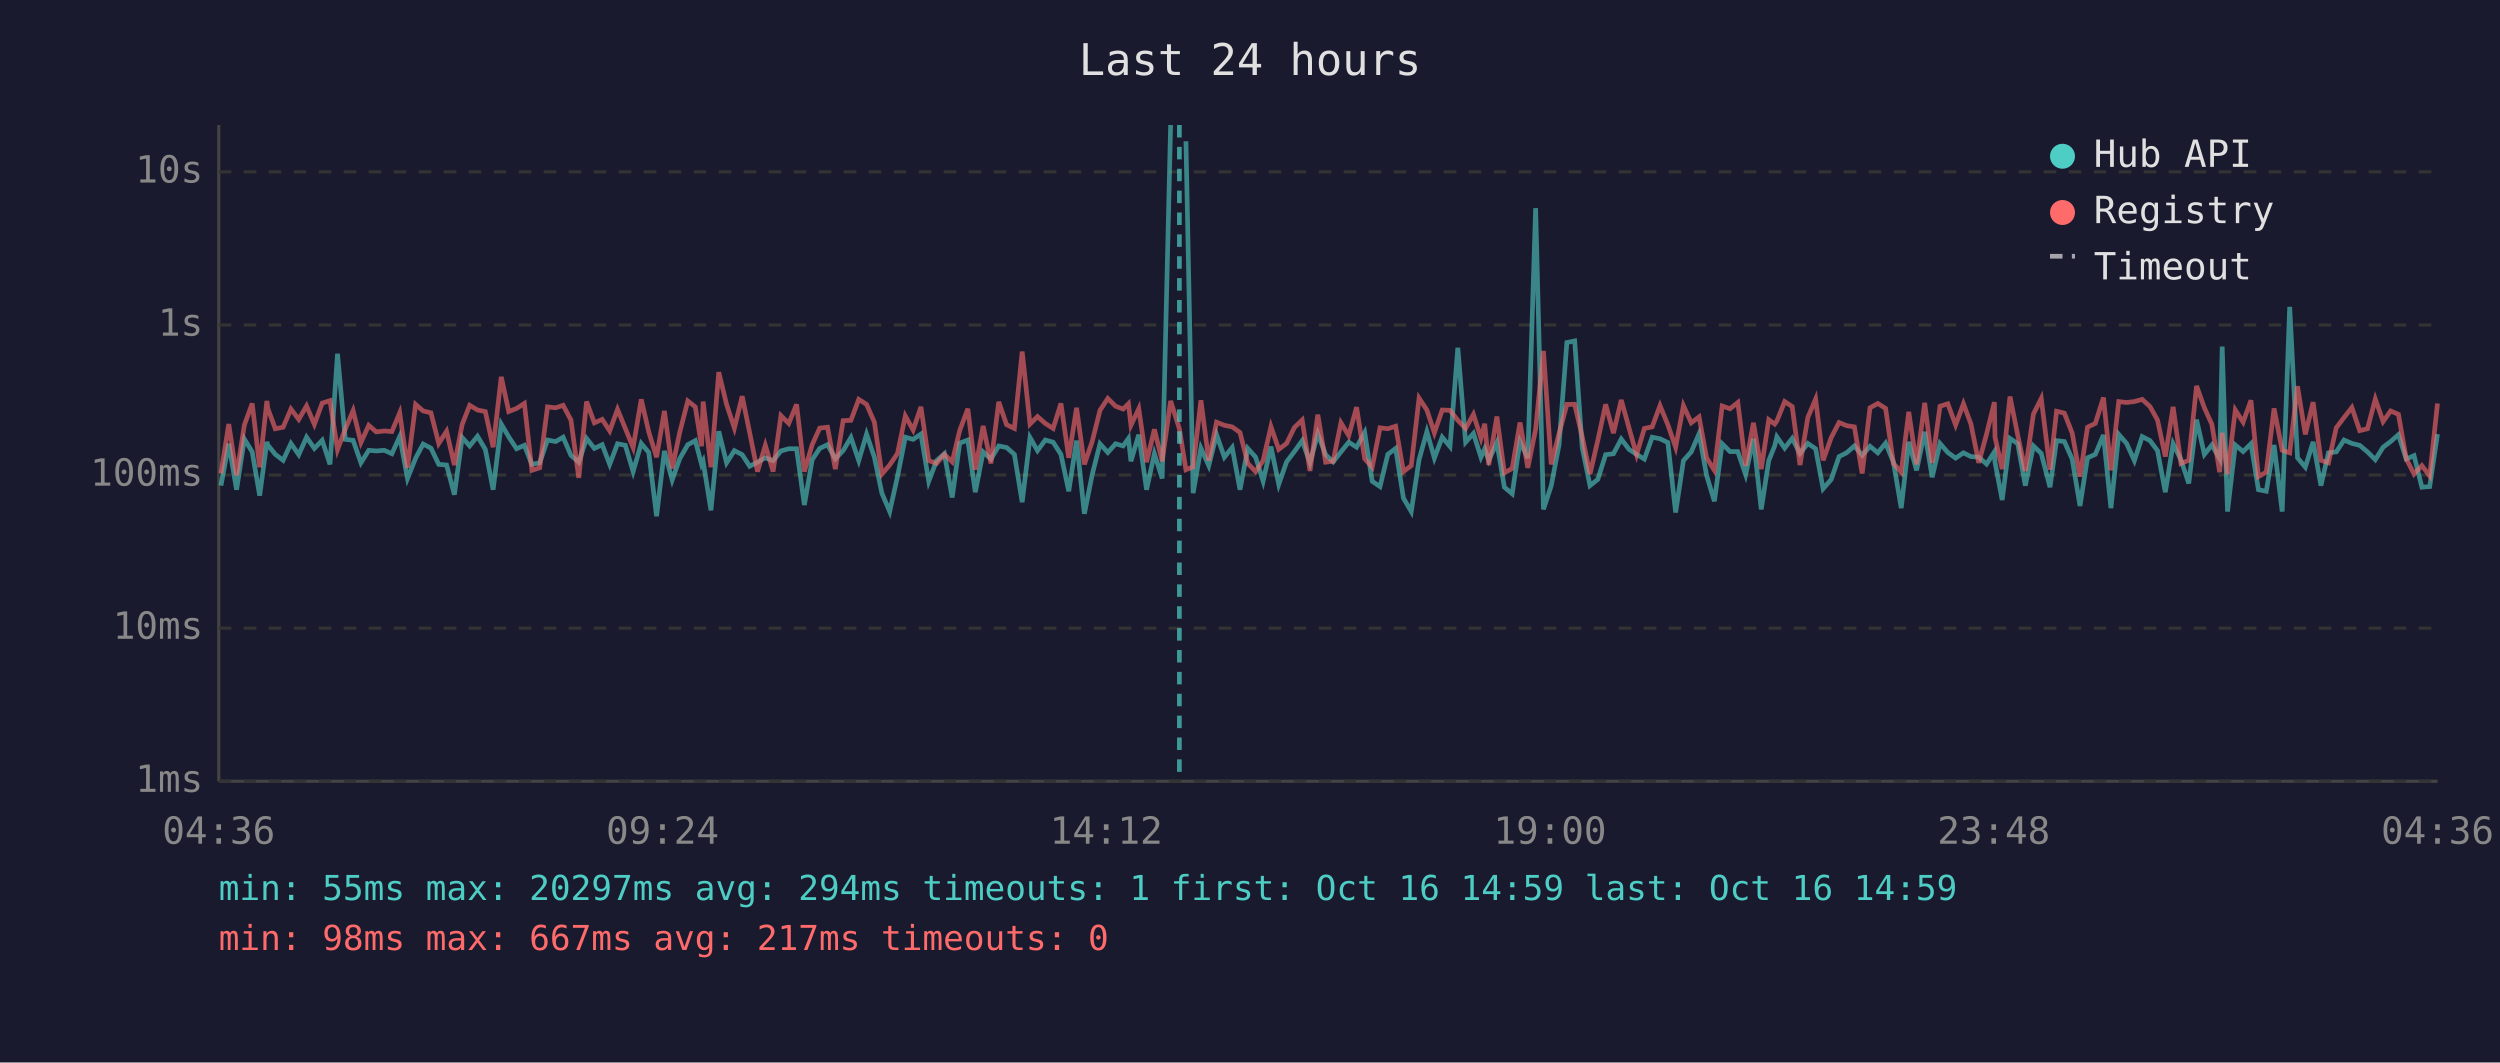
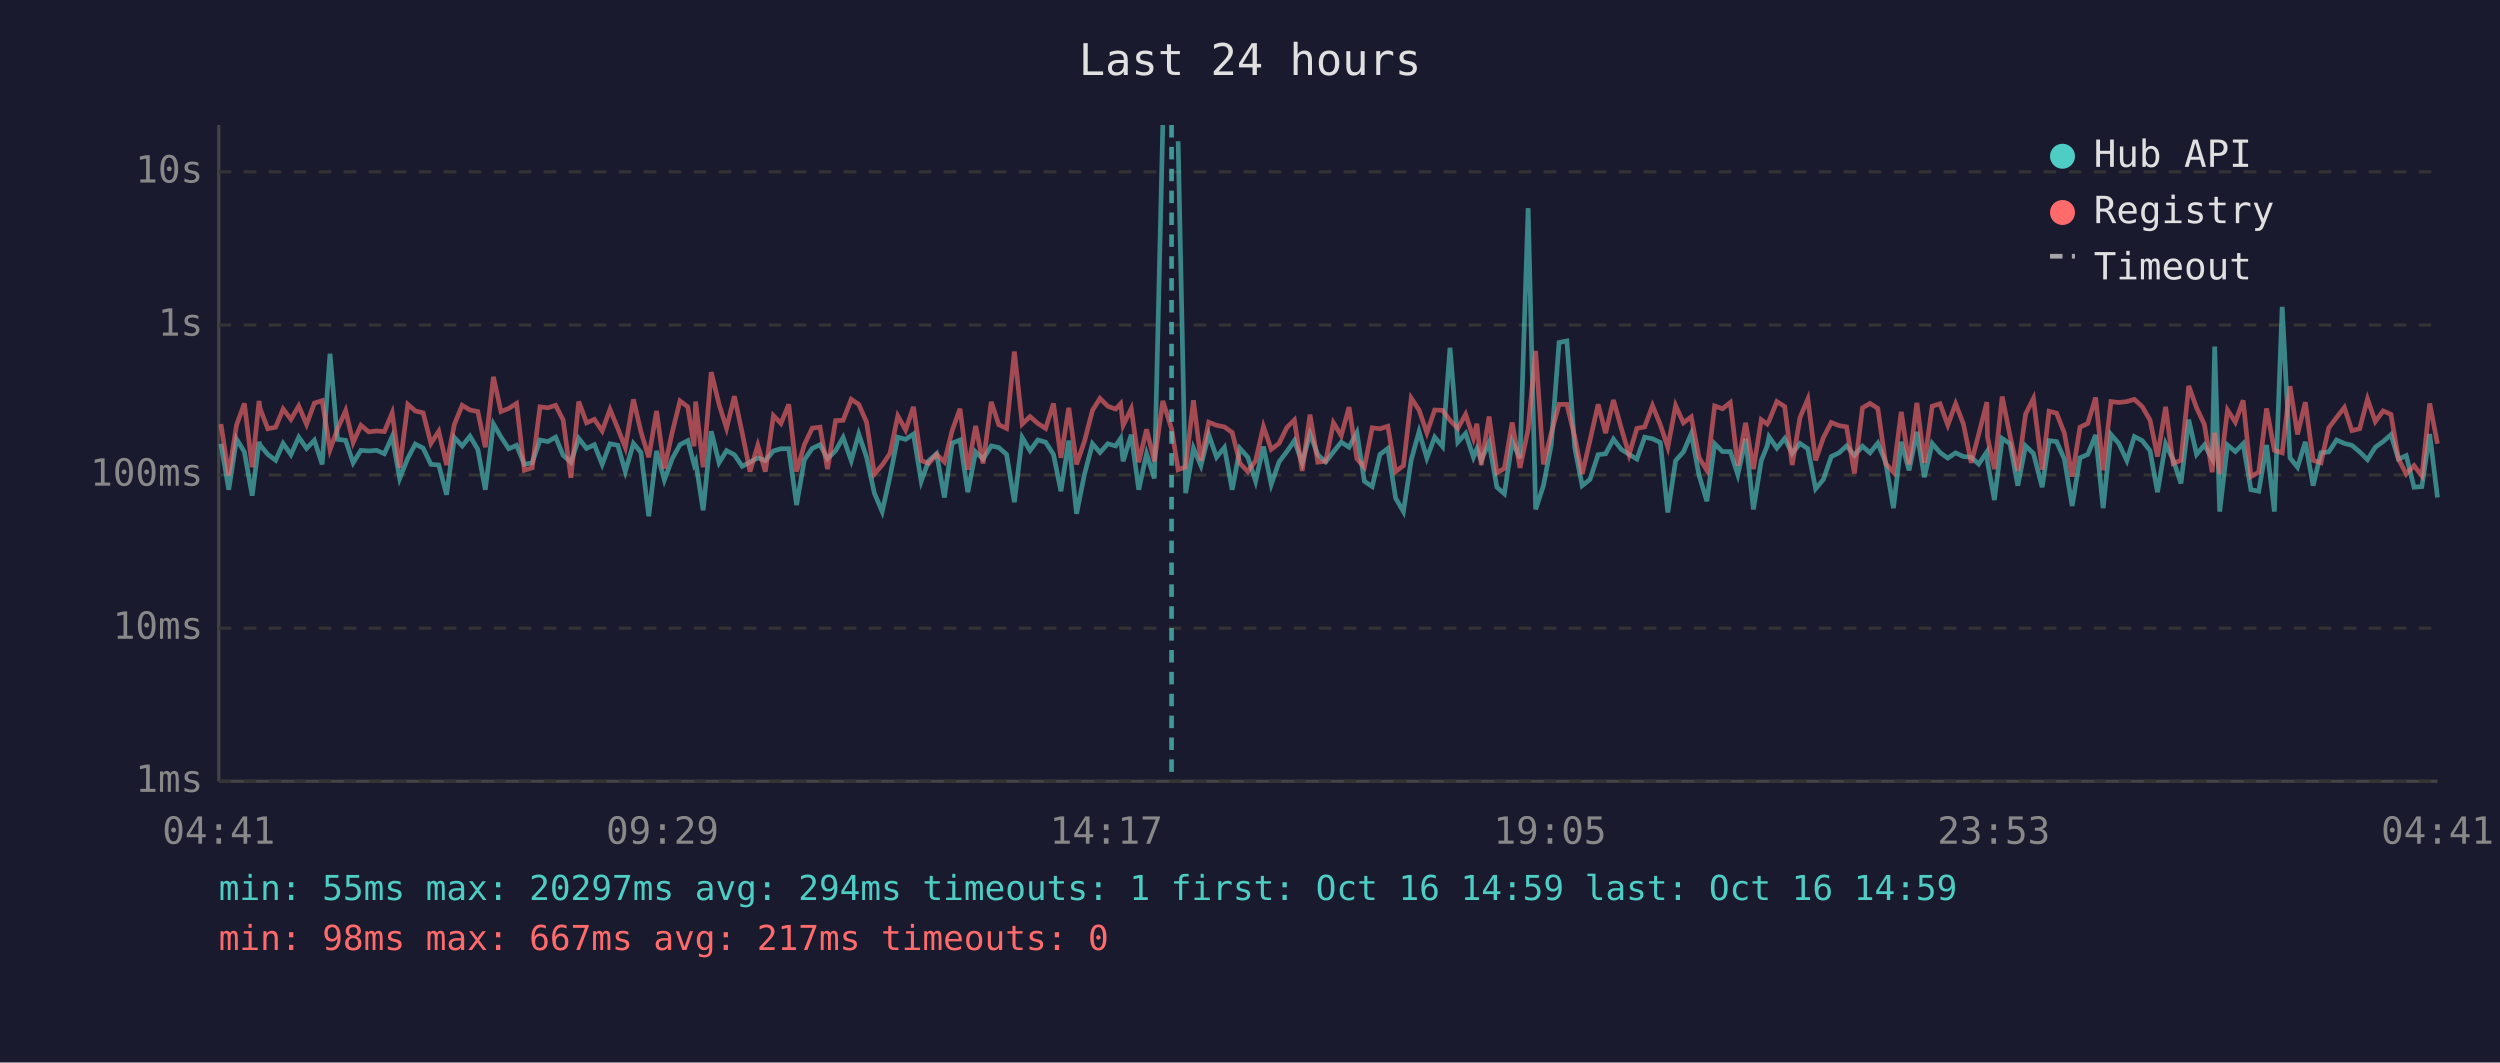
<svg xmlns="http://www.w3.org/2000/svg" viewBox="0 0 800 340" font-family="monospace" font-size="12">
  <rect width="800" height="340" fill="#1a1a2e" />
  <text x="400" y="24" fill="#e0e0e0" font-size="14" text-anchor="middle">Last 24 hours</text>
  <line x1="70" y1="40" x2="70" y2="250" stroke="#444" stroke-width="1" />
  <line x1="70" y1="250" x2="780" y2="250" stroke="#444" stroke-width="1" />
  <line x1="70" y1="250" x2="780" y2="250" stroke="#333" stroke-width="1" stroke-dasharray="4" />
  <text x="65" y="250" fill="#888" text-anchor="end" dominant-baseline="middle">1ms</text>
  <line x1="70" y1="201" x2="780" y2="201" stroke="#333" stroke-width="1" stroke-dasharray="4" />
  <text x="65" y="201" fill="#888" text-anchor="end" dominant-baseline="middle">10ms</text>
  <line x1="70" y1="152" x2="780" y2="152" stroke="#333" stroke-width="1" stroke-dasharray="4" />
  <text x="65" y="152" fill="#888" text-anchor="end" dominant-baseline="middle">100ms</text>
  <line x1="70" y1="104" x2="780" y2="104" stroke="#333" stroke-width="1" stroke-dasharray="4" />
  <text x="65" y="104" fill="#888" text-anchor="end" dominant-baseline="middle">1s</text>
  <line x1="70" y1="55" x2="780" y2="55" stroke="#333" stroke-width="1" stroke-dasharray="4" />
  <text x="65" y="55" fill="#888" text-anchor="end" dominant-baseline="middle">10s</text>
-   <text x="70" y="270" fill="#888" text-anchor="middle">04:36</text>
-   <text x="212" y="270" fill="#888" text-anchor="middle">09:24</text>
-   <text x="354" y="270" fill="#888" text-anchor="middle">14:12</text>
-   <text x="496" y="270" fill="#888" text-anchor="middle">19:00</text>
-   <text x="638" y="270" fill="#888" text-anchor="middle">23:48</text>
-   <text x="780" y="270" fill="#888" text-anchor="middle">04:36</text>
-   <polyline points="70.7,155.4 73.2,142.0 75.7,156.7 78.2,140.5 80.7,144.6 83.1,158.6 85.4,141.4 85.7,142.4 88.1,145.4 90.6,147.3 93.1,141.9 95.6,145.5 98.1,139.9 100.6,143.5 103.1,140.9 105.6,148.6 108.0,113.2 110.5,140.6 113.0,140.9 115.5,148.1 118.0,144.1 120.4,144.3 123.0,144.1 125.4,145.2 127.9,139.7 130.4,153.1 133.0,146.6 135.4,142.1 137.9,143.4 140.4,148.6 142.9,148.8 145.4,158.3 147.9,140.0 150.3,142.7 152.8,139.6 155.3,143.8 157.8,156.7 160.4,135.7 162.8,139.8 165.3,143.6 167.8,142.5 170.2,148.6 172.7,148.1 175.2,140.8 177.8,141.3 180.2,139.9 182.7,145.7 185.2,147.9 187.7,140.3 190.2,143.5 192.7,142.3 195.1,148.6 197.6,142.0 200.1,142.5 202.6,150.9 205.2,141.9 207.6,144.8 210.1,165.2 212.6,144.3 215.1,153.6 217.5,146.8 220.1,142.3 222.5,141.0 224.5,148.6 225.0,147.6 227.5,163.3 230.0,138.0 232.5,148.1 235.0,144.2 237.5,145.5 239.9,149.2 242.4,147.9 244.9,146.5 247.4,147.4 249.9,144.3 252.4,143.6 254.9,143.6 257.4,161.6 259.9,147.1 262.3,143.5 264.8,142.3 267.3,146.8 269.8,144.2 272.3,140.0 274.8,147.4 277.3,138.9 279.8,146.3 282.2,157.8 284.7,163.7 287.2,152.5 289.7,139.9 292.2,140.6 294.7,138.9 297.2,154.0 299.7,147.4 302.2,145.2 304.7,159.2 307.1,141.8 309.7,140.8 312.1,157.5 314.6,144.6 317.1,146.9 319.6,142.7 322.1,143.2 324.6,145.4 327.1,160.7 329.6,140.0 332.0,144.2 334.5,140.8 337.0,141.5 339.5,145.4 342.0,157.2 344.5,141.0 347.0,164.4 349.5,151.9 352.0,142.0 354.5,144.8 357.0,142.0 359.4,142.7 361.1,140.3 361.9,147.6 364.4,139.1 366.9,156.7 369.4,145.2 371.9,153.1 374.6,40.0" fill="none" stroke="#4ecdc4" stroke-width="1.5" opacity="0.6" />
-   <polyline points="379.5,45.2 381.8,157.8 384.3,143.4 386.8,149.0 389.3,139.1 391.8,146.3 394.3,143.2 396.8,156.7 399.3,143.5 401.8,146.3 404.2,154.0 406.7,142.9 409.2,155.0 411.7,147.8 414.2,144.5 416.7,141.0 419.2,148.1 421.7,138.8 424.2,145.5 426.6,147.8 429.1,144.6 431.6,141.5 434.1,143.1 436.7,138.4 439.1,154.0 441.6,155.7 444.1,145.4 446.6,143.5 449.1,159.4 451.6,163.7 454.1,147.1 456.6,138.1 459.0,146.6 461.5,139.9 464.0,142.9 466.5,111.3 469.0,141.5 471.5,138.7 473.9,146.3 475.1,143.6 476.4,147.3 479.0,141.6 481.4,155.9 483.9,158.0 486.4,141.3 488.9,146.6 491.4,66.6 493.9,163.0 496.4,155.4 498.9,142.3 501.4,109.6 503.9,109.1 506.3,143.2 508.8,155.4 511.3,153.4 513.8,145.5 516.3,145.2 518.8,140.5 521.3,143.8 523.7,145.4 526.2,146.9 528.7,139.9 531.2,140.4 533.7,141.6 536.2,164.0 538.7,147.4 541.2,144.6 543.7,138.8 546.1,152.1 548.6,160.4 551.1,142.0 553.6,144.5 556.1,144.5 558.6,151.9 561.1,140.4 563.6,163.0 566.0,147.4 567.9,142.7 568.6,139.8 571.1,143.4 573.5,140.3 576.0,145.1 578.5,141.9 581.0,143.6 583.4,156.4 586.0,153.4 588.5,146.1 590.9,144.9 593.4,142.7 595.9,145.7 598.4,142.8 600.9,144.9 603.4,141.8 605.9,147.9 608.4,162.6 610.8,141.4 613.3,150.5 615.9,138.2 618.3,152.7 620.8,141.9 623.3,144.8 625.8,146.6 628.3,144.9 630.7,146.1 633.2,146.3 635.7,148.5 638.2,144.6 638.4,147.9 640.7,160.0 643.2,140.3 645.7,142.0 648.1,155.4 650.7,142.7 653.2,145.1 656.0,155.9 658.1,141.0 660.6,141.3 663.1,146.9 665.6,161.9 668.0,146.5 670.5,145.4 673.1,139.2 675.5,162.6 678.0,139.0 680.5,141.9 683.0,147.4 685.5,139.7 688.0,141.0 690.4,144.2 692.9,157.5 695.4,142.0 697.9,147.1 700.4,154.7 702.9,134.3 705.4,145.4 707.8,142.4 710.3,146.8 711.1,110.9 712.8,163.7 715.3,142.4 717.8,144.5 720.3,142.0 722.7,156.7 725.2,157.2 727.7,142.4 730.3,163.7 732.7,98.2 735.2,146.5 737.7,149.5 740.2,141.4 742.7,155.4 745.1,144.9 747.6,144.6 750.1,140.8 752.6,141.9 755.1,142.5 757.6,144.6 760.1,147.1 762.6,143.1 765.0,141.3 767.5,139.1 770.0,146.9 772.5,145.8 775.0,155.9 777.5,155.7 780.0,138.9" fill="none" stroke="#4ecdc4" stroke-width="1.5" opacity="0.6" />
-   <polyline points="70.7,151.5 73.2,135.7 75.7,152.1 78.2,136.0 80.7,129.1 83.1,149.5 85.4,128.3 85.7,130.7 88.1,137.2 90.6,136.7 93.1,130.9 95.6,134.2 98.1,129.9 100.6,135.8 103.1,129.0 105.6,128.2 108.0,143.9 110.5,137.3 113.0,131.4 115.5,141.6 118.0,136.1 120.4,138.2 123.0,137.9 125.4,138.1 127.9,132.1 130.4,149.7 133.0,129.4 135.4,131.5 137.9,132.1 140.4,141.9 142.9,138.0 145.4,148.8 147.9,135.8 150.3,129.7 152.8,131.2 155.3,131.7 157.8,143.1 160.4,120.6 162.8,131.7 165.3,130.7 167.8,129.1 170.2,150.5 172.7,149.7 175.2,130.2 177.8,130.5 180.2,129.7 182.7,134.4 185.2,152.9 187.7,128.5 190.2,135.3 192.7,134.2 195.1,137.9 197.6,131.0 200.1,137.1 202.6,143.2 205.2,127.8 207.6,138.2 210.1,146.3 212.6,131.5 215.1,149.9 217.5,138.4 220.1,128.3 222.5,130.2 224.5,142.8 225.0,128.5 227.5,149.5 230.0,119.1 232.5,129.4 235.0,137.0 237.5,126.8 239.9,138.5 242.4,150.9 244.9,142.5 247.4,150.9 249.9,133.0 252.4,135.5 254.9,129.4 257.4,150.9 259.9,142.3 262.3,137.0 264.8,136.7 267.3,150.1 269.8,134.6 272.3,134.5 274.8,127.8 277.3,129.4 279.8,135.1 282.2,151.7 284.7,148.8 287.2,145.1 289.7,133.1 292.2,137.6 294.7,130.2 297.2,147.4 299.7,148.3 302.2,145.4 304.7,147.8 307.1,137.8 309.7,130.8 312.1,150.3 314.6,136.3 317.1,148.3 319.6,128.6 322.1,135.9 324.6,137.1 327.1,112.5 329.6,135.7 332.0,133.3 334.5,135.5 337.0,137.1 339.5,129.1 342.0,146.5 344.5,130.5 347.0,148.6 349.5,141.3 352.0,131.3 354.5,127.5 357.0,130.0 359.4,130.9 361.1,129.2 361.9,136.1 364.4,130.8 366.9,147.9 369.4,137.4 371.9,147.6 374.6,128.3 377.4,137.2 379.5,150.3 381.8,149.4 384.3,128.1 386.8,147.4 389.3,135.1 391.8,136.1 394.3,136.6 396.8,138.4 399.3,148.3 401.8,150.9 404.2,147.4 406.7,136.5 409.2,143.8 411.7,141.9 414.2,136.8 416.7,134.4 419.2,150.7 421.7,132.7 424.2,147.9 426.6,147.6 429.1,135.3 431.6,139.4 434.1,130.3 436.7,146.8 439.1,149.5 441.6,136.9 444.1,137.2 446.6,136.4 449.1,150.9 451.6,149.0 454.1,127.4 456.6,131.2 459.0,138.5 461.5,131.2 464.0,131.3 466.5,134.5 469.0,137.1 471.5,132.6 473.9,140.2 475.1,135.6 476.4,148.8 479.0,133.3 481.4,151.3 483.9,149.9 486.4,135.2 488.9,149.7 491.4,137.4 493.9,112.3 496.4,148.6 498.9,138.7 501.4,129.4 503.9,129.4 506.3,139.7 508.8,151.7 511.3,140.9 513.8,129.4 516.3,138.6 518.8,128.0 521.3,137.0 523.7,145.5 526.2,137.1 528.7,136.6 531.2,129.8 533.7,135.9 536.2,143.1 538.7,129.8 541.2,135.3 543.7,133.4 546.1,146.5 548.6,150.5 551.1,129.9 553.6,130.8 556.1,128.8 558.6,149.0 561.1,135.3 563.6,150.1 566.0,134.3 567.9,135.7 568.6,134.7 571.1,128.5 573.5,130.1 576.0,148.8 578.5,133.6 581.0,127.7 583.4,147.3 586.0,140.0 588.5,135.2 590.9,136.2 593.4,136.6 595.9,151.5 598.4,130.5 600.9,129.1 603.4,130.7 605.9,148.3 608.4,151.1 610.8,131.8 613.3,148.6 615.9,128.9 618.3,148.1 620.8,130.0 623.3,129.2 625.8,136.0 628.3,129.2 630.7,135.7 633.2,148.1 635.7,138.9 638.2,128.7 638.4,139.9 640.7,150.1 643.2,126.9 645.7,139.4 648.1,150.7 650.7,132.5 653.2,127.5 656.0,150.3 658.1,131.6 660.6,132.2 663.1,138.6 665.6,152.5 668.0,136.7 670.5,135.5 673.1,127.2 675.5,150.5 678.0,128.5 680.5,128.8 683.0,128.5 685.5,127.8 688.0,130.1 690.4,134.4 692.9,146.1 695.4,130.2 697.9,148.3 700.4,147.3 702.9,123.5 705.4,130.5 707.8,135.8 710.3,151.1 711.1,138.5 712.8,151.7 715.3,131.2 717.8,135.1 720.3,128.1 722.7,152.5 725.2,151.1 727.7,130.7 730.3,144.1 732.7,144.9 735.2,123.6 737.7,139.0 740.2,128.7 742.7,147.3 745.1,148.1 747.6,136.9 750.1,133.6 752.6,130.4 755.1,137.8 757.6,137.2 760.1,127.7 762.6,134.9 765.0,131.5 767.5,132.6 770.0,146.8 772.5,151.7 775.0,149.0 777.5,152.3 780.0,129.1" fill="none" stroke="#ff6b6b" stroke-width="1.5" opacity="0.6" />
-   <line x1="377.4" y1="40" x2="377.4" y2="250" stroke="#4ecdc4" stroke-width="1.5" stroke-dasharray="4,3" opacity="0.7" />
+   <text x="70" y="270" fill="#888" text-anchor="middle">04:41</text>
+   <text x="212" y="270" fill="#888" text-anchor="middle">09:29</text>
+   <text x="354" y="270" fill="#888" text-anchor="middle">14:17</text>
+   <text x="496" y="270" fill="#888" text-anchor="middle">19:05</text>
+   <text x="638" y="270" fill="#888" text-anchor="middle">23:53</text>
+   <text x="780" y="270" fill="#888" text-anchor="middle">04:41</text>
+   <polyline points="70.7,142.0 73.2,156.7 75.7,140.5 78.2,144.6 80.7,158.6 82.9,141.4 83.2,142.4 85.7,145.4 88.2,147.3 90.6,141.9 93.1,145.5 95.6,139.9 98.1,143.5 100.6,140.9 103.1,148.6 105.6,113.2 108.0,140.6 110.6,140.9 113.0,148.1 115.5,144.1 118.0,144.3 120.5,144.1 123.0,145.2 125.5,139.7 127.9,153.1 130.5,146.6 132.9,142.1 135.4,143.4 137.9,148.6 140.4,148.8 142.9,158.3 145.4,140.0 147.9,142.7 150.4,139.6 152.9,143.8 155.3,156.7 157.9,135.7 160.3,139.8 162.8,143.6 165.3,142.5 167.8,148.6 170.3,148.1 172.8,140.8 175.3,141.3 177.8,139.9 180.2,145.7 182.7,147.9 185.2,140.3 187.7,143.5 190.2,142.3 192.7,148.6 195.2,142.0 197.7,142.5 200.1,150.9 202.7,141.9 205.1,144.8 207.6,165.2 210.1,144.3 212.6,153.6 215.1,146.8 217.6,142.3 220.1,141.0 222.1,148.6 222.6,147.6 225.0,163.3 227.6,138.0 230.1,148.1 232.5,144.2 235.0,145.5 237.5,149.2 240.0,147.9 242.5,146.5 244.9,147.4 247.5,144.3 249.9,143.6 252.4,143.6 254.9,161.6 257.4,147.1 259.9,143.5 262.4,142.3 264.8,146.8 267.4,144.2 269.8,140.0 272.4,147.4 274.8,138.9 277.3,146.3 279.8,157.8 282.3,163.7 284.8,152.5 287.3,139.9 289.8,140.6 292.3,138.9 294.8,154.0 297.2,147.4 299.7,145.2 302.2,159.2 304.7,141.8 307.2,140.8 309.7,157.5 312.2,144.6 314.6,146.9 317.2,142.7 319.6,143.2 322.1,145.4 324.6,160.7 327.1,140.0 329.6,144.2 332.1,140.8 334.6,141.5 337.1,145.4 339.5,157.2 342.0,141.0 344.5,164.4 347.0,151.9 349.6,142.0 352.0,144.8 354.5,142.0 357.0,142.7 358.6,140.3 359.4,147.6 362.0,139.1 364.4,156.7 366.9,145.2 369.4,153.1 372.1,40.0" fill="none" stroke="#4ecdc4" stroke-width="1.5" opacity="0.6" />
+   <polyline points="377.0,45.2 379.4,157.8 381.9,143.4 384.3,149.0 386.8,139.1 389.3,146.3 391.8,143.2 394.3,156.7 396.8,143.5 399.3,146.3 401.8,154.0 404.3,142.9 406.8,155.0 409.3,147.8 411.8,144.5 414.2,141.0 416.7,148.1 419.2,138.8 421.7,145.5 424.2,147.8 426.7,144.6 429.2,141.5 431.7,143.1 434.2,138.4 436.6,154.0 439.1,155.7 441.6,145.4 444.1,143.5 446.6,159.4 449.1,163.7 451.6,147.1 454.1,138.1 456.6,146.6 459.1,139.9 461.6,142.9 464.0,111.3 466.5,141.5 469.0,138.7 471.5,146.3 472.6,143.6 474.0,147.3 476.5,141.6 479.0,155.9 481.4,158.0 483.9,141.3 486.4,146.6 489.0,66.6 491.4,163.0 493.9,155.4 496.4,142.3 498.9,109.6 501.4,109.1 503.9,143.2 506.3,155.4 508.8,153.4 511.4,145.5 513.8,145.2 516.3,140.5 518.8,143.8 521.3,145.4 523.8,146.9 526.3,139.9 528.8,140.4 531.3,141.6 533.7,164.0 536.2,147.4 538.7,144.6 541.2,138.8 543.7,152.1 546.2,160.4 548.7,142.0 551.2,144.5 553.7,144.5 556.1,151.9 558.6,140.4 561.1,163.0 563.6,147.4 565.5,142.7 566.1,139.8 568.6,143.4 571.1,140.3 573.5,145.1 576.0,141.9 578.5,143.6 581.0,156.4 583.5,153.4 586.0,146.1 588.5,144.9 590.9,142.7 593.4,145.7 596.0,142.8 598.4,144.9 600.9,141.8 603.4,147.9 605.9,162.6 608.4,141.4 610.9,150.5 613.4,138.2 615.8,152.7 618.3,141.9 620.8,144.8 623.3,146.6 625.8,144.9 628.3,146.1 630.8,146.3 633.2,148.5 635.8,144.6 636.0,147.9 638.2,160.0 640.7,140.3 643.2,142.0 645.7,155.4 648.2,142.7 650.7,145.1 653.5,155.9 655.7,141.0 658.1,141.3 660.6,146.9 663.1,161.9 665.6,146.5 668.1,145.4 670.6,139.2 673.0,162.6 675.5,139.0 678.0,141.9 680.6,147.4 683.0,139.7 685.5,141.0 688.0,144.2 690.4,157.5 693.0,142.0 695.4,147.1 697.9,154.7 700.4,134.3 702.9,145.4 705.4,142.4 707.9,146.8 708.7,110.9 710.3,163.7 712.8,142.4 715.3,144.5 717.8,142.0 720.3,156.7 722.8,157.2 725.3,142.4 727.8,163.7 730.3,98.2 732.8,146.5 735.2,149.5 737.7,141.4 740.2,155.4 742.7,144.9 745.2,144.6 747.7,140.8 750.2,141.9 752.6,142.5 755.1,144.6 757.6,147.1 760.1,143.1 762.6,141.3 765.1,139.1 767.5,146.9 770.0,145.8 772.5,155.9 775.0,155.7 777.5,138.9 780.0,159.2" fill="none" stroke="#4ecdc4" stroke-width="1.5" opacity="0.6" />
+   <polyline points="70.7,135.7 73.2,152.1 75.7,136.0 78.2,129.1 80.7,149.5 82.9,128.3 83.2,130.7 85.7,137.2 88.2,136.7 90.6,130.9 93.1,134.2 95.6,129.9 98.1,135.8 100.6,129.0 103.1,128.2 105.6,143.9 108.0,137.3 110.6,131.4 113.0,141.6 115.5,136.1 118.0,138.2 120.5,137.9 123.0,138.1 125.5,132.1 127.9,149.7 130.5,129.4 132.9,131.5 135.4,132.1 137.9,141.9 140.4,138.0 142.9,148.8 145.4,135.8 147.9,129.7 150.4,131.2 152.9,131.7 155.3,143.1 157.9,120.6 160.3,131.7 162.8,130.7 165.3,129.1 167.8,150.5 170.3,149.7 172.8,130.2 175.3,130.5 177.8,129.7 180.2,134.4 182.7,152.9 185.2,128.5 187.7,135.3 190.2,134.2 192.7,137.9 195.2,131.0 197.7,137.1 200.1,143.2 202.7,127.8 205.1,138.2 207.6,146.3 210.1,131.5 212.6,149.9 215.1,138.4 217.6,128.3 220.1,130.2 222.1,142.8 222.6,128.5 225.0,149.5 227.6,119.1 230.1,129.4 232.5,137.0 235.0,126.8 237.5,138.5 240.0,150.9 242.5,142.5 244.9,150.9 247.5,133.0 249.9,135.5 252.4,129.4 254.9,150.9 257.4,142.3 259.9,137.0 262.4,136.7 264.8,150.1 267.4,134.6 269.8,134.5 272.4,127.8 274.8,129.4 277.3,135.1 279.8,151.7 282.3,148.8 284.8,145.1 287.3,133.1 289.8,137.6 292.3,130.2 294.8,147.4 297.2,148.3 299.7,145.4 302.2,147.8 304.7,137.8 307.2,130.8 309.7,150.3 312.2,136.3 314.6,148.3 317.2,128.6 319.6,135.9 322.1,137.1 324.6,112.5 327.1,135.7 329.6,133.3 332.1,135.5 334.6,137.1 337.1,129.1 339.5,146.5 342.0,130.5 344.5,148.6 347.0,141.3 349.6,131.3 352.0,127.5 354.5,130.0 357.0,130.9 358.6,129.2 359.4,136.1 362.0,130.8 364.4,147.9 366.9,137.4 369.4,147.6 372.1,128.3 374.9,137.2 377.0,150.3 379.4,149.4 381.9,128.1 384.3,147.4 386.8,135.1 389.3,136.1 391.8,136.6 394.3,138.4 396.8,148.3 399.3,150.9 401.8,147.4 404.3,136.5 406.8,143.8 409.3,141.9 411.8,136.8 414.2,134.4 416.7,150.7 419.2,132.7 421.7,147.9 424.2,147.6 426.7,135.3 429.2,139.4 431.7,130.3 434.2,146.8 436.6,149.5 439.1,136.9 441.6,137.2 444.1,136.4 446.6,150.9 449.1,149.0 451.6,127.4 454.1,131.2 456.6,138.5 459.1,131.2 461.6,131.3 464.0,134.5 466.5,137.1 469.0,132.6 471.5,140.2 472.6,135.6 474.0,148.8 476.5,133.3 479.0,151.3 481.4,149.9 483.9,135.2 486.4,149.7 489.0,137.4 491.4,112.3 493.9,148.6 496.4,138.7 498.9,129.4 501.4,129.4 503.9,139.7 506.3,151.7 508.8,140.9 511.4,129.4 513.8,138.6 516.3,128.0 518.8,137.0 521.3,145.5 523.8,137.1 526.3,136.6 528.8,129.8 531.3,135.9 533.7,143.1 536.2,129.8 538.7,135.3 541.2,133.4 543.7,146.5 546.2,150.5 548.7,129.9 551.2,130.8 553.7,128.8 556.1,149.0 558.6,135.3 561.1,150.1 563.6,134.3 565.5,135.7 566.1,134.7 568.6,128.5 571.1,130.1 573.5,148.8 576.0,133.6 578.5,127.7 581.0,147.3 583.5,140.0 586.0,135.2 588.5,136.2 590.9,136.6 593.4,151.5 596.0,130.5 598.4,129.1 600.9,130.7 603.4,148.3 605.9,151.1 608.4,131.8 610.9,148.6 613.4,128.9 615.8,148.1 618.3,130.0 620.8,129.2 623.3,136.0 625.8,129.2 628.3,135.7 630.8,148.1 633.2,138.9 635.8,128.7 636.0,139.9 638.2,150.1 640.7,126.9 643.2,139.4 645.7,150.7 648.2,132.5 650.7,127.5 653.5,150.3 655.7,131.6 658.1,132.2 660.6,138.6 663.1,152.5 665.6,136.7 668.1,135.5 670.6,127.2 673.0,150.5 675.5,128.5 678.0,128.8 680.6,128.5 683.0,127.8 685.5,130.1 688.0,134.4 690.4,146.1 693.0,130.2 695.4,148.3 697.9,147.3 700.4,123.5 702.9,130.5 705.4,135.8 707.9,151.1 708.7,138.5 710.3,151.7 712.8,131.2 715.3,135.1 717.8,128.1 720.3,152.5 722.8,151.1 725.3,130.7 727.8,144.1 730.3,144.9 732.8,123.6 735.2,139.0 737.7,128.7 740.2,147.3 742.7,148.1 745.2,136.9 747.7,133.6 750.2,130.4 752.6,137.8 755.1,137.2 757.6,127.7 760.1,134.9 762.6,131.5 765.1,132.6 767.5,146.8 770.0,151.7 772.5,149.0 775.0,152.3 777.5,129.1 780.0,142.0" fill="none" stroke="#ff6b6b" stroke-width="1.5" opacity="0.6" />
+   <line x1="374.9" y1="40" x2="374.9" y2="250" stroke="#4ecdc4" stroke-width="1.5" stroke-dasharray="4,3" opacity="0.7" />
  <circle cx="660" cy="50" r="4" fill="#4ecdc4" />
  <text x="670" y="50" fill="#e0e0e0" dominant-baseline="middle">Hub API</text>
  <circle cx="660" cy="68" r="4" fill="#ff6b6b" />
  <text x="670" y="68" fill="#e0e0e0" dominant-baseline="middle">Registry</text>
  <line x1="656" y1="82" x2="664" y2="82" stroke="#e0e0e0" stroke-width="1.5" stroke-dasharray="4,3" opacity="0.7" />
  <text x="670" y="86" fill="#e0e0e0" dominant-baseline="middle">Timeout</text>
  <text x="70" y="288" fill="#4ecdc4" font-size="11">min: 55ms  max: 20297ms  avg: 294ms  timeouts: 1  first: Oct 16 14:59  last: Oct 16 14:59</text>
  <text x="70" y="304" fill="#ff6b6b" font-size="11">min: 98ms  max: 667ms  avg: 217ms  timeouts: 0</text>
</svg>
